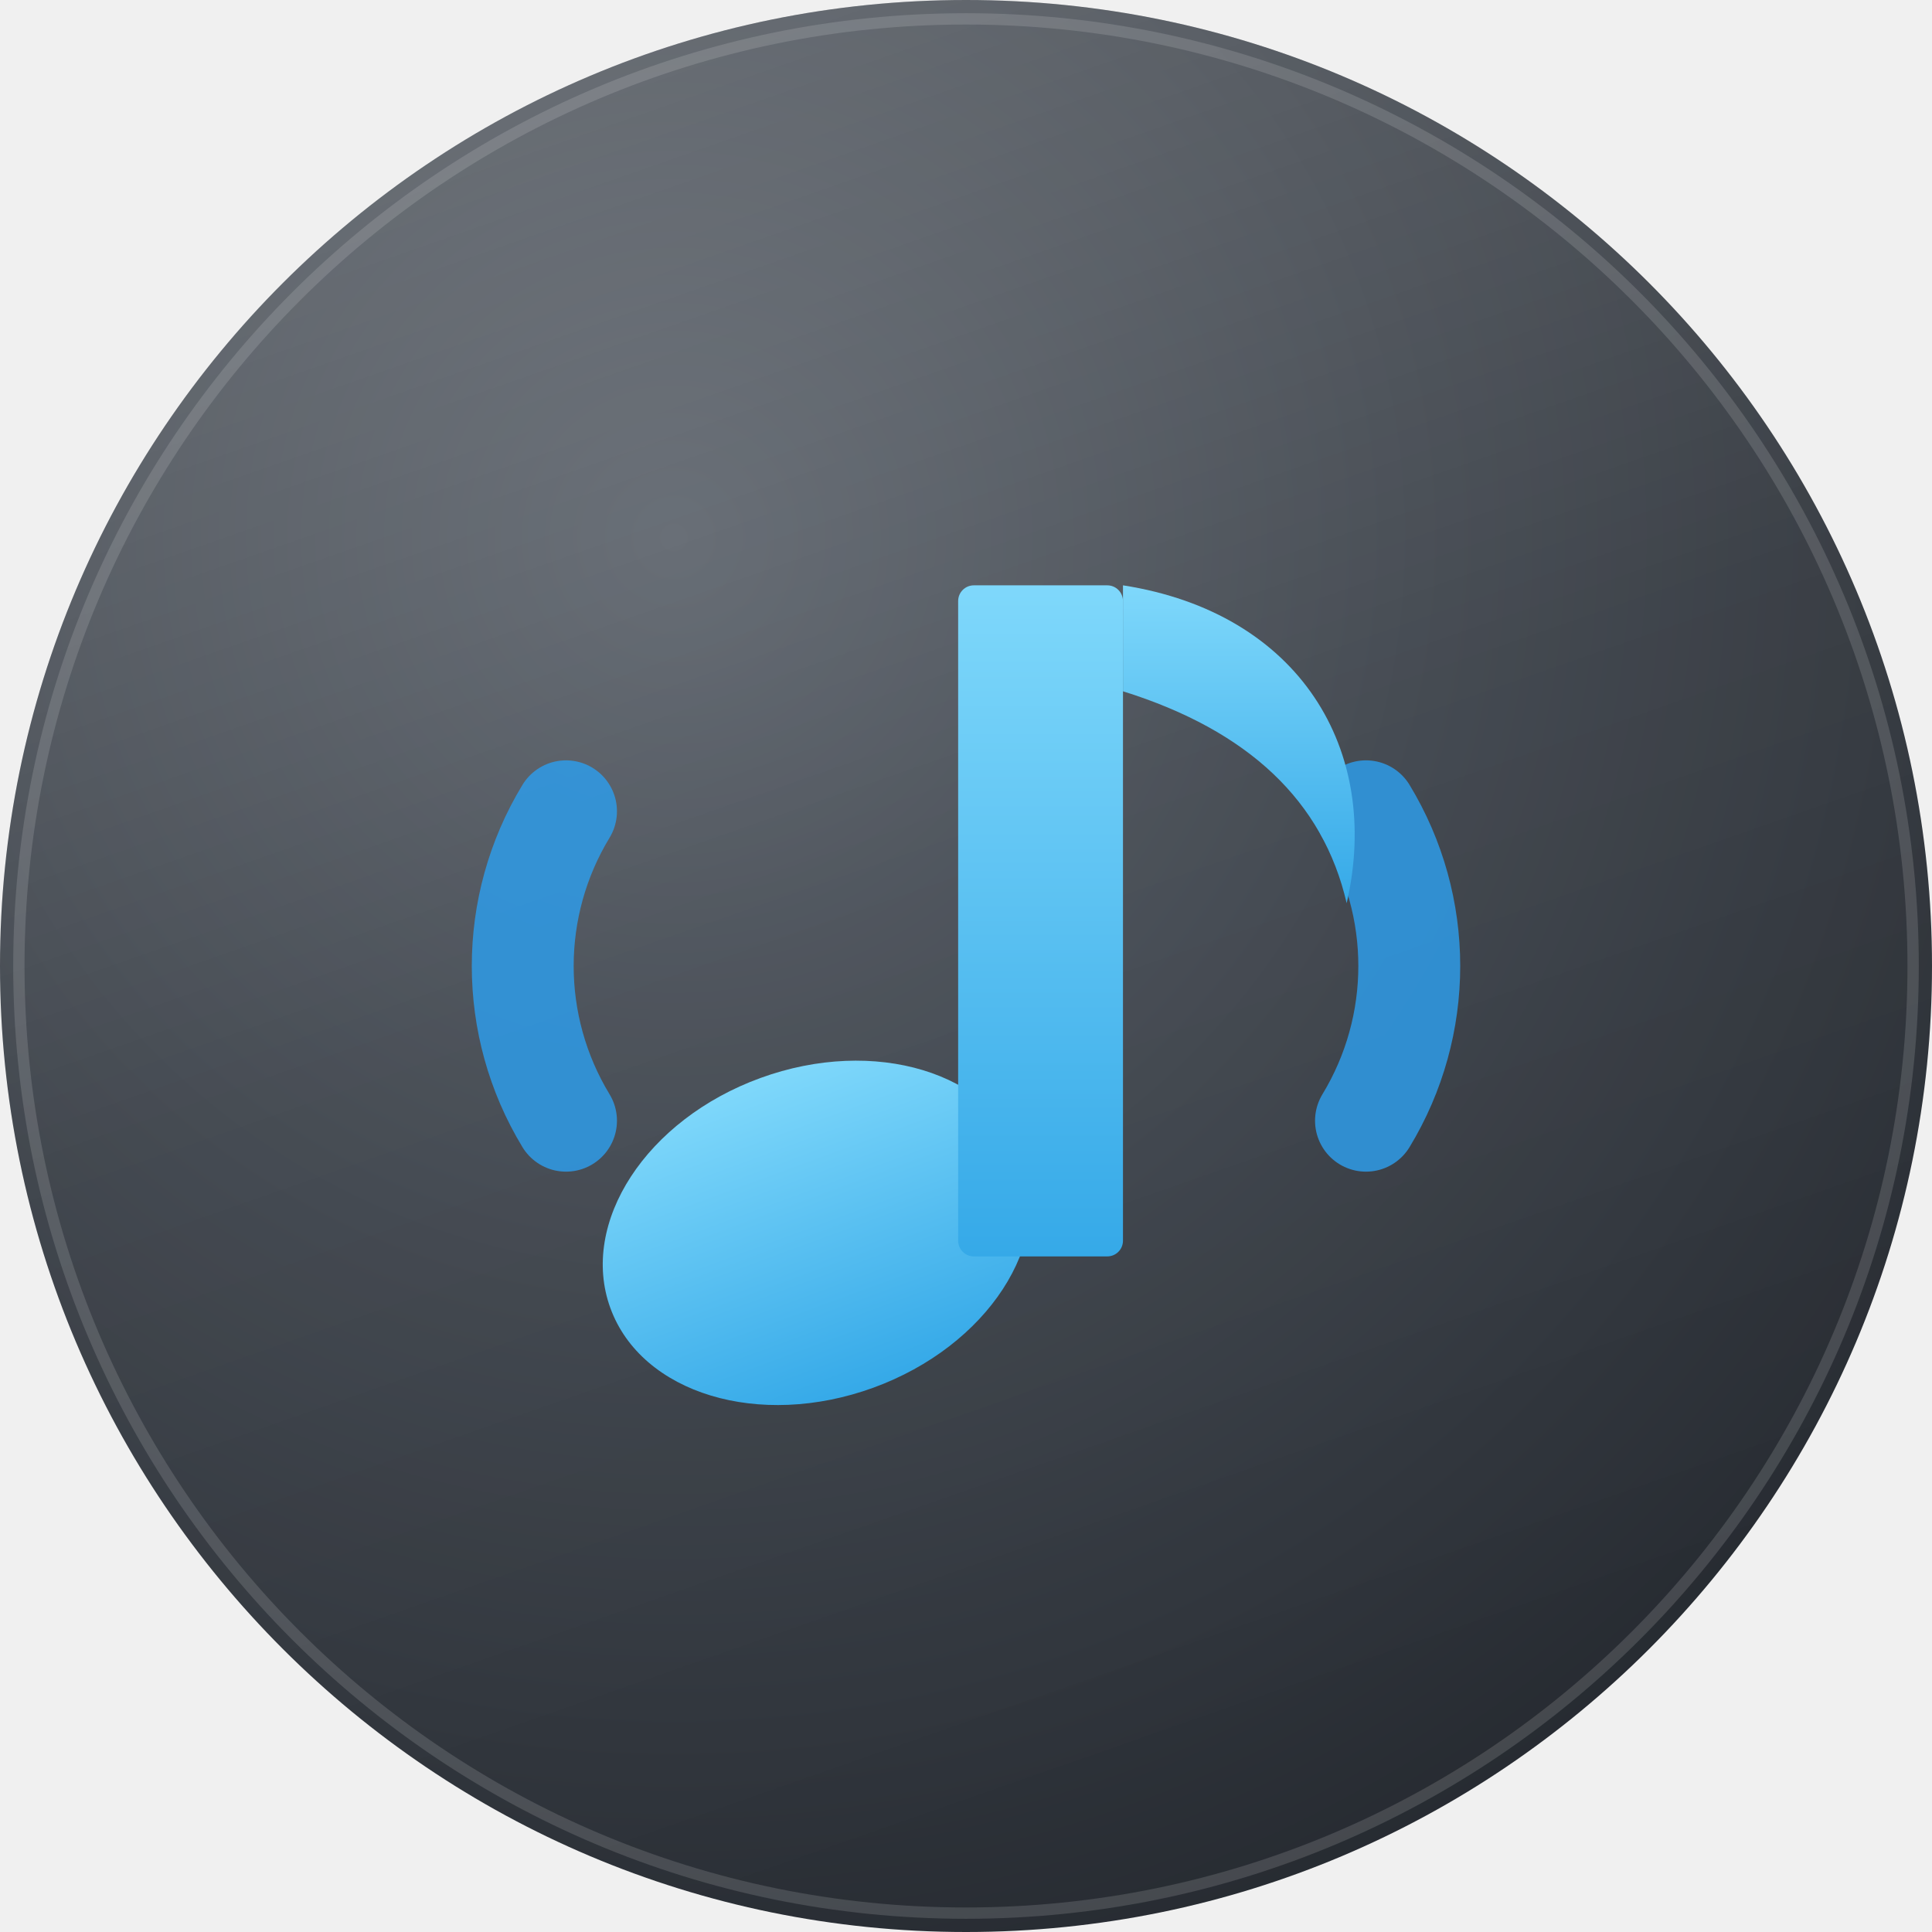
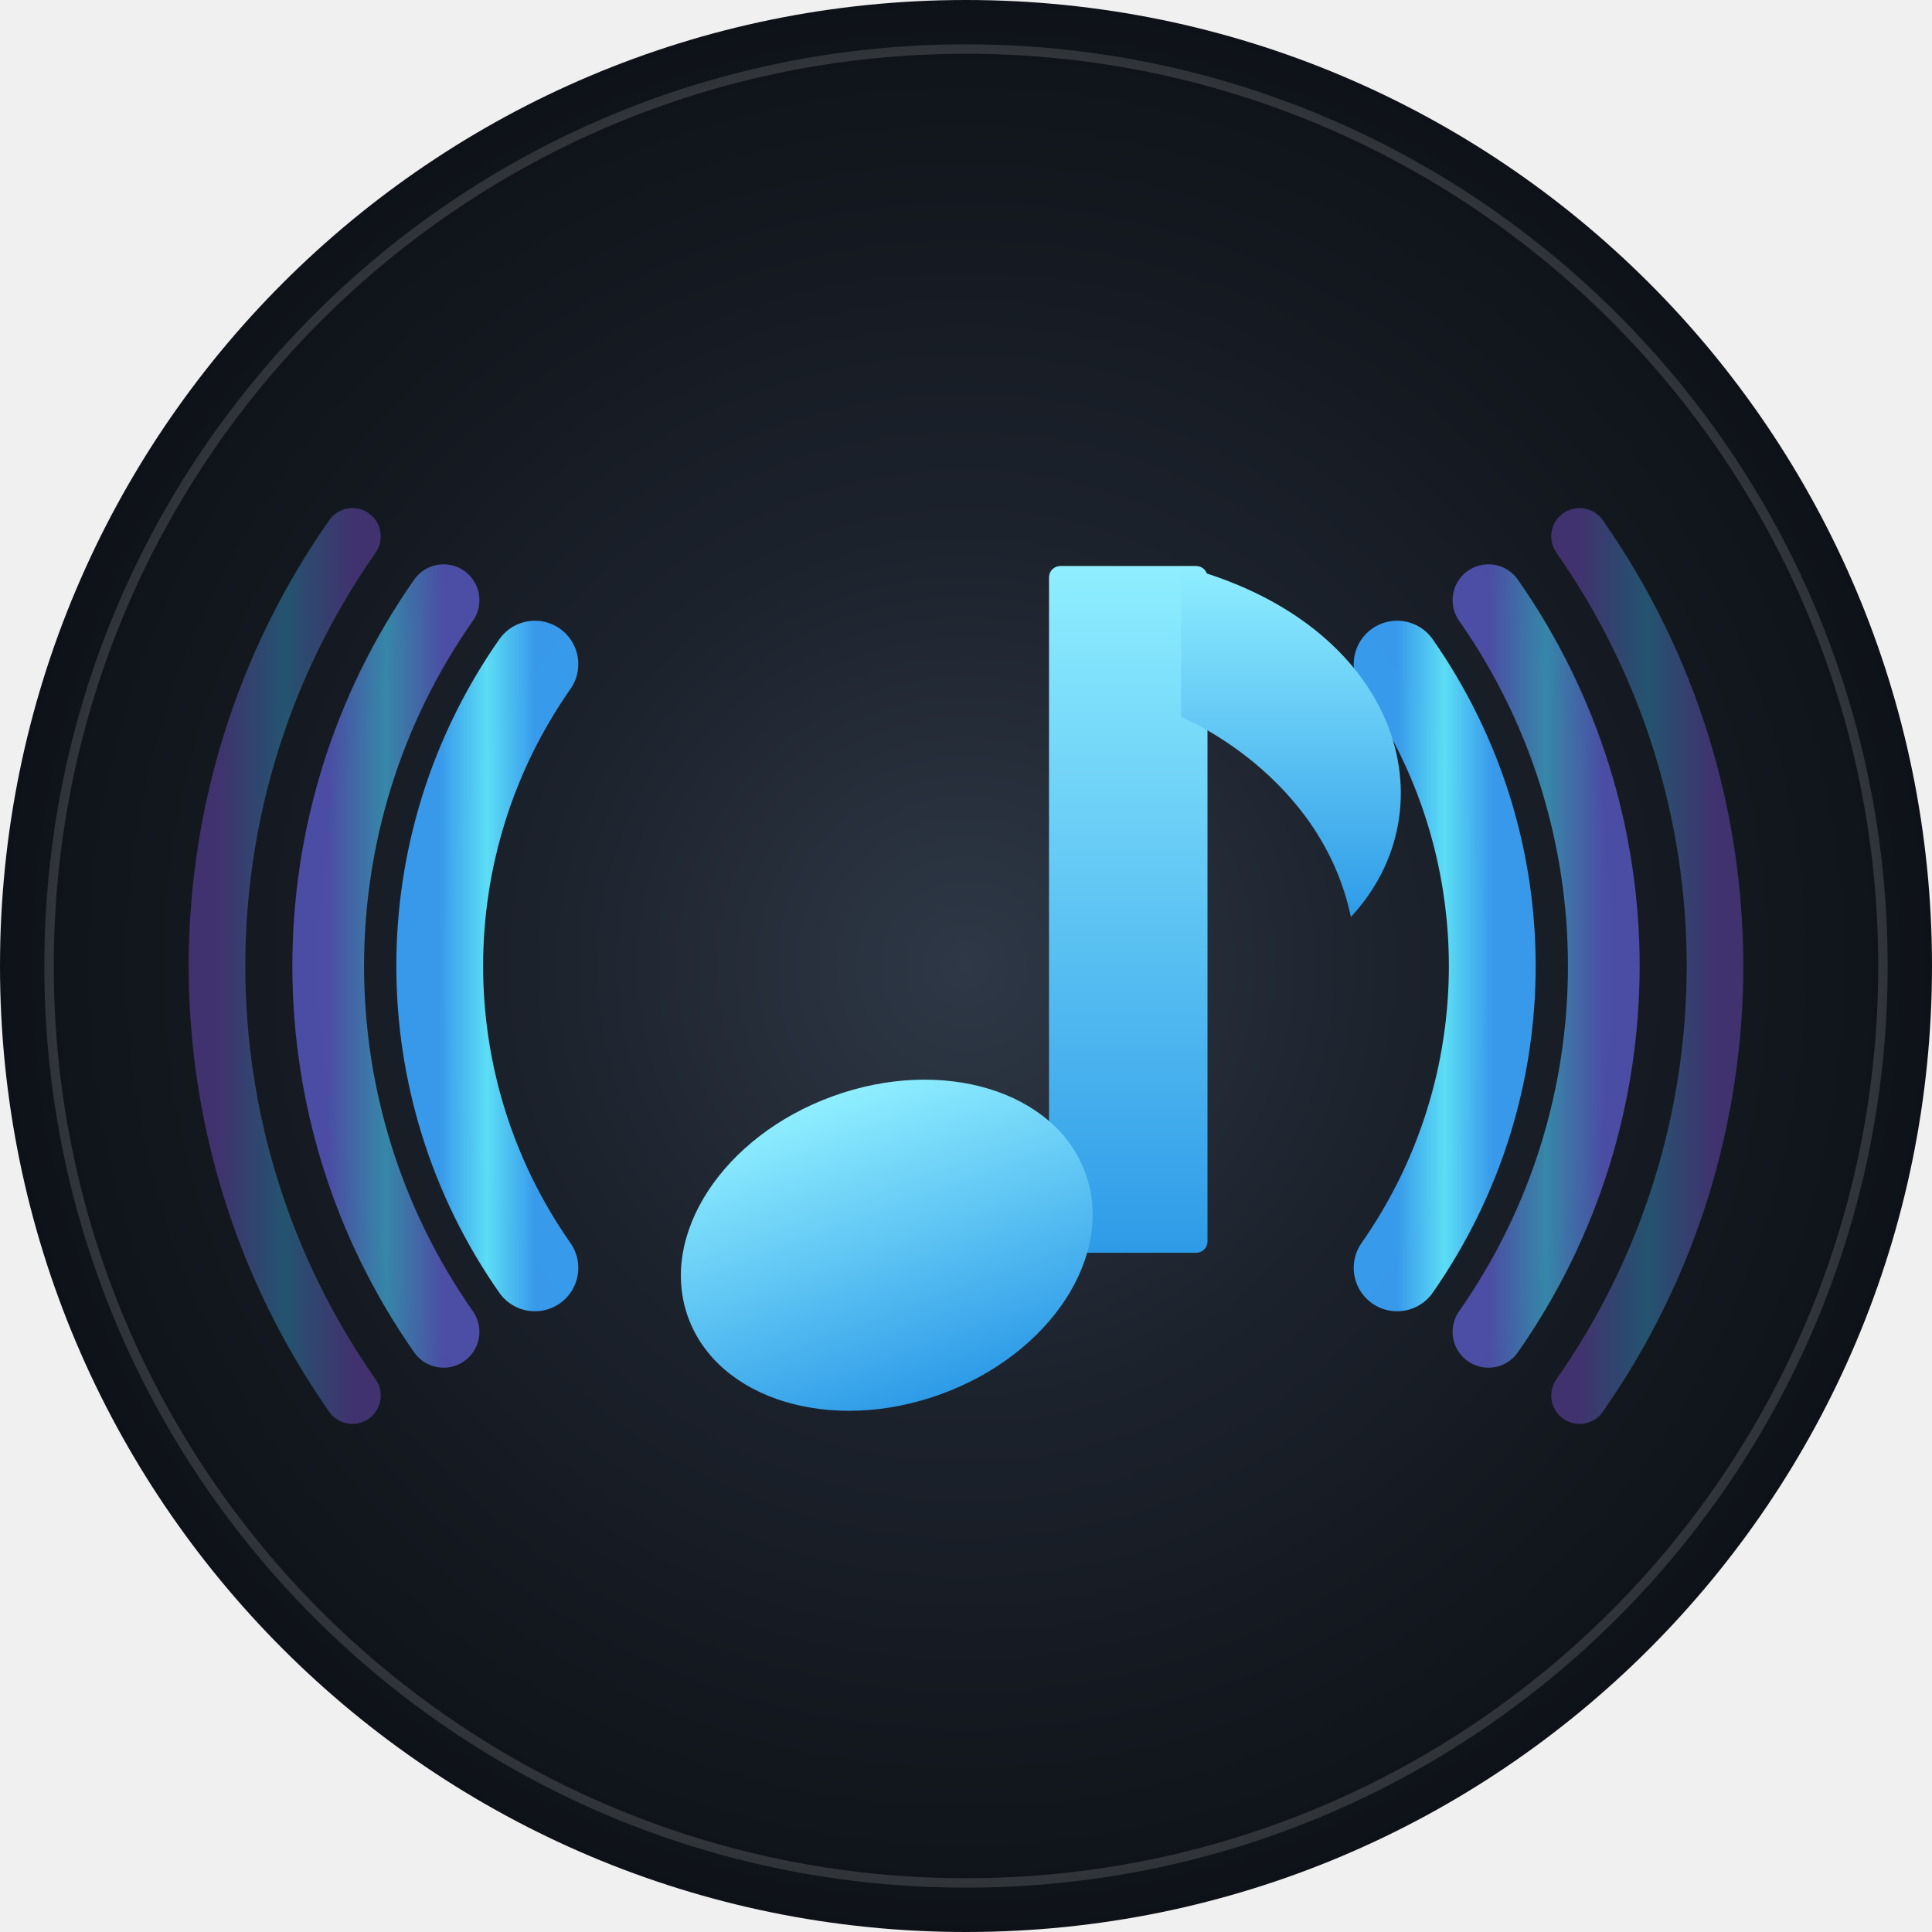
<svg xmlns="http://www.w3.org/2000/svg" viewBox="0 0 1024 1024" width="1024" height="1024">
  <defs>
-     <radialGradient id="tcBase" cx="35%" cy="28%" r="85%">
-       <stop offset="0%" stop-color="#565D66" />
-       <stop offset="45%" stop-color="#3C424A" />
-       <stop offset="100%" stop-color="#22262C" />
+     <radialGradient id="tcBase" cx="50%" cy="50%" r="50%">
+       <stop offset="0%" stop-color="#2E3846" />
+       <stop offset="45%" stop-color="#1C222C" />
+       <stop offset="100%" stop-color="#0E1218" />
    </radialGradient>
-     <linearGradient id="tcGloss" x1="0" y1="0" x2="0.35" y2="1">
-       <stop offset="0%" stop-color="#FFFFFF" stop-opacity="0.22" />
-       <stop offset="55%" stop-color="#FFFFFF" stop-opacity="0.05" />
-       <stop offset="100%" stop-color="#FFFFFF" stop-opacity="0" />
+     <linearGradient id="tcRing1" x1="0" y1="0" x2="1" y2="0">
+       <stop offset="0%" stop-color="#3AA0F5" />
+       <stop offset="50%" stop-color="#5FE6FF" />
+       <stop offset="100%" stop-color="#3AA0F5" />
+     </linearGradient>
+     <linearGradient id="tcRing2" x1="0" y1="0" x2="1" y2="0">
+       <stop offset="0%" stop-color="#6C6BF2" />
+       <stop offset="50%" stop-color="#49C9FA" />
+       <stop offset="100%" stop-color="#6C6BF2" />
+     </linearGradient>
+     <linearGradient id="tcRing3" x1="0" y1="0" x2="1" y2="0">
+       <stop offset="0%" stop-color="#8A5CF0" />
+       <stop offset="50%" stop-color="#3FB4EE" />
+       <stop offset="100%" stop-color="#8A5CF0" />
    </linearGradient>
    <linearGradient id="tcNote" x1="0" y1="0" x2="0" y2="1">
-       <stop offset="0%" stop-color="#7FD8FB" />
-       <stop offset="100%" stop-color="#35A9E8" />
+       <stop offset="0%" stop-color="#8FEEFF" />
+       <stop offset="100%" stop-color="#2E9BE8" />
    </linearGradient>
  </defs>
  <circle cx="512" cy="512" r="512" fill="url(#tcBase)" />
-   <circle cx="512" cy="512" r="512" fill="url(#tcGloss)" />
-   <circle cx="512" cy="512" r="502" fill="none" stroke="#FFFFFF" stroke-opacity="0.14" stroke-width="6" />
-   <path d="M 300 430 A 158 158 0 0 0 300 594" fill="none" stroke="#2E9BE8" stroke-width="54" stroke-linecap="round" opacity="0.85" />
-   <path d="M 724 430 A 158 158 0 0 1 724 594" fill="none" stroke="#2E9BE8" stroke-width="54" stroke-linecap="round" opacity="0.85" />
-   <g transform="translate(512 512) scale(1.04) translate(-512 -512) translate(-34 0)">
-     <ellipse cx="470" cy="648" rx="112" ry="84" fill="url(#tcNote)" transform="rotate(-20 470 648)" />
-     <rect x="542" y="318" width="84" height="342" rx="8" fill="url(#tcNote)" />
-     <path d="M 626 318              C 716 332 758 402 740 480              C 728 428 690 392 626 372 Z" fill="url(#tcNote)" />
+   <circle cx="512" cy="512" r="486" fill="none" stroke="#FFFFFF" stroke-opacity="0.14" stroke-width="5" />
+   <g fill="none" stroke-linecap="round">
+     <g stroke="url(#tcRing1)" stroke-width="46" opacity="0.95">
+       <path d="M 283.5 672.0 A 279 279 0 0 1 283.5 352.0" />
+       <path d="M 740.5 352.0 A 279 279 0 0 1 740.5 672.0" />
+     </g>
+     <g stroke="url(#tcRing2)" stroke-width="38" opacity="0.62">
+       <path d="M 235.1 705.9 A 338 338 0 0 1 235.1 318.1" />
+       <path d="M 788.9 318.1 A 338 338 0 0 1 788.9 705.9" />
+     </g>
+     <g stroke="url(#tcRing3)" stroke-width="30" opacity="0.38">
+       <path d="M 186.8 739.7 A 397 397 0 0 1 186.8 284.3" />
+       <path d="M 837.2 284.3 A 397 397 0 0 1 837.2 739.7" />
+     </g>
+   </g>
+   <g>
+     <rect x="556" y="300" width="84" height="364" rx="6" fill="url(#tcNote)" />
+     <path d="M 626 300 C 742 330 770 428 716 486 C 700 410 626 380 626 380 Z" fill="url(#tcNote)" />
+     <ellipse cx="470" cy="660" rx="112" ry="84" fill="url(#tcNote)" transform="rotate(-20 470 660)" />
  </g>
</svg>
